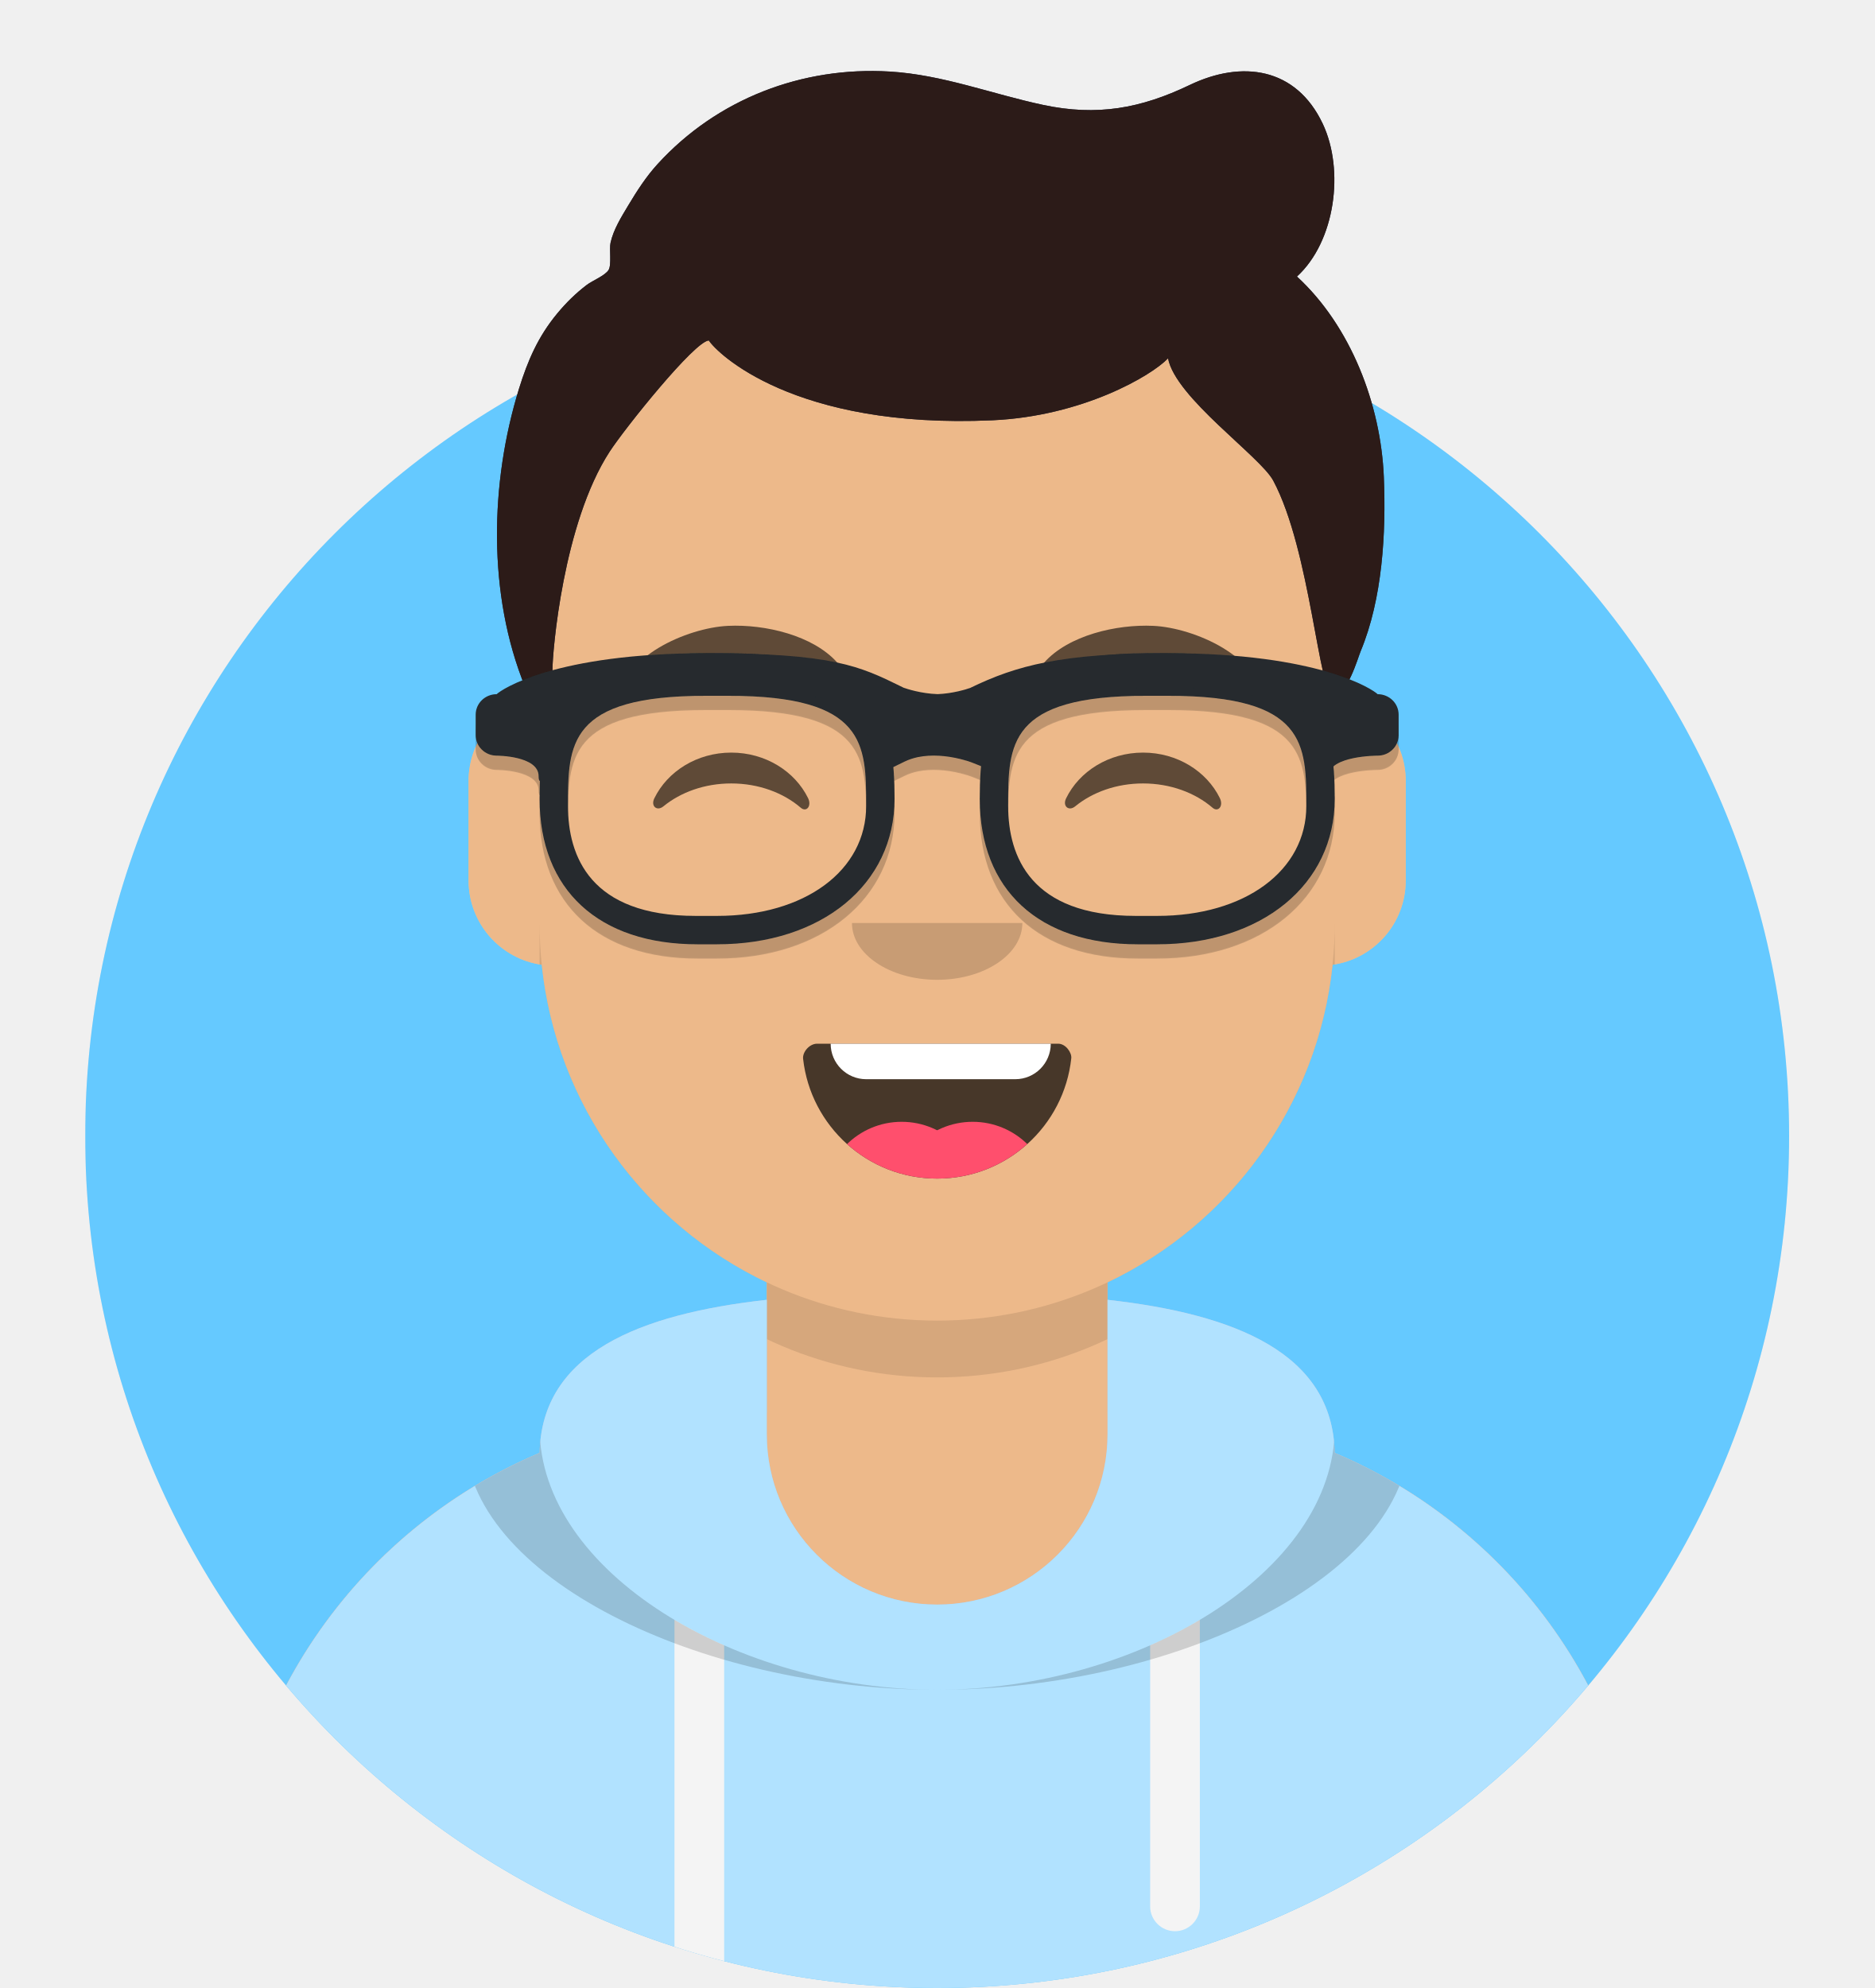
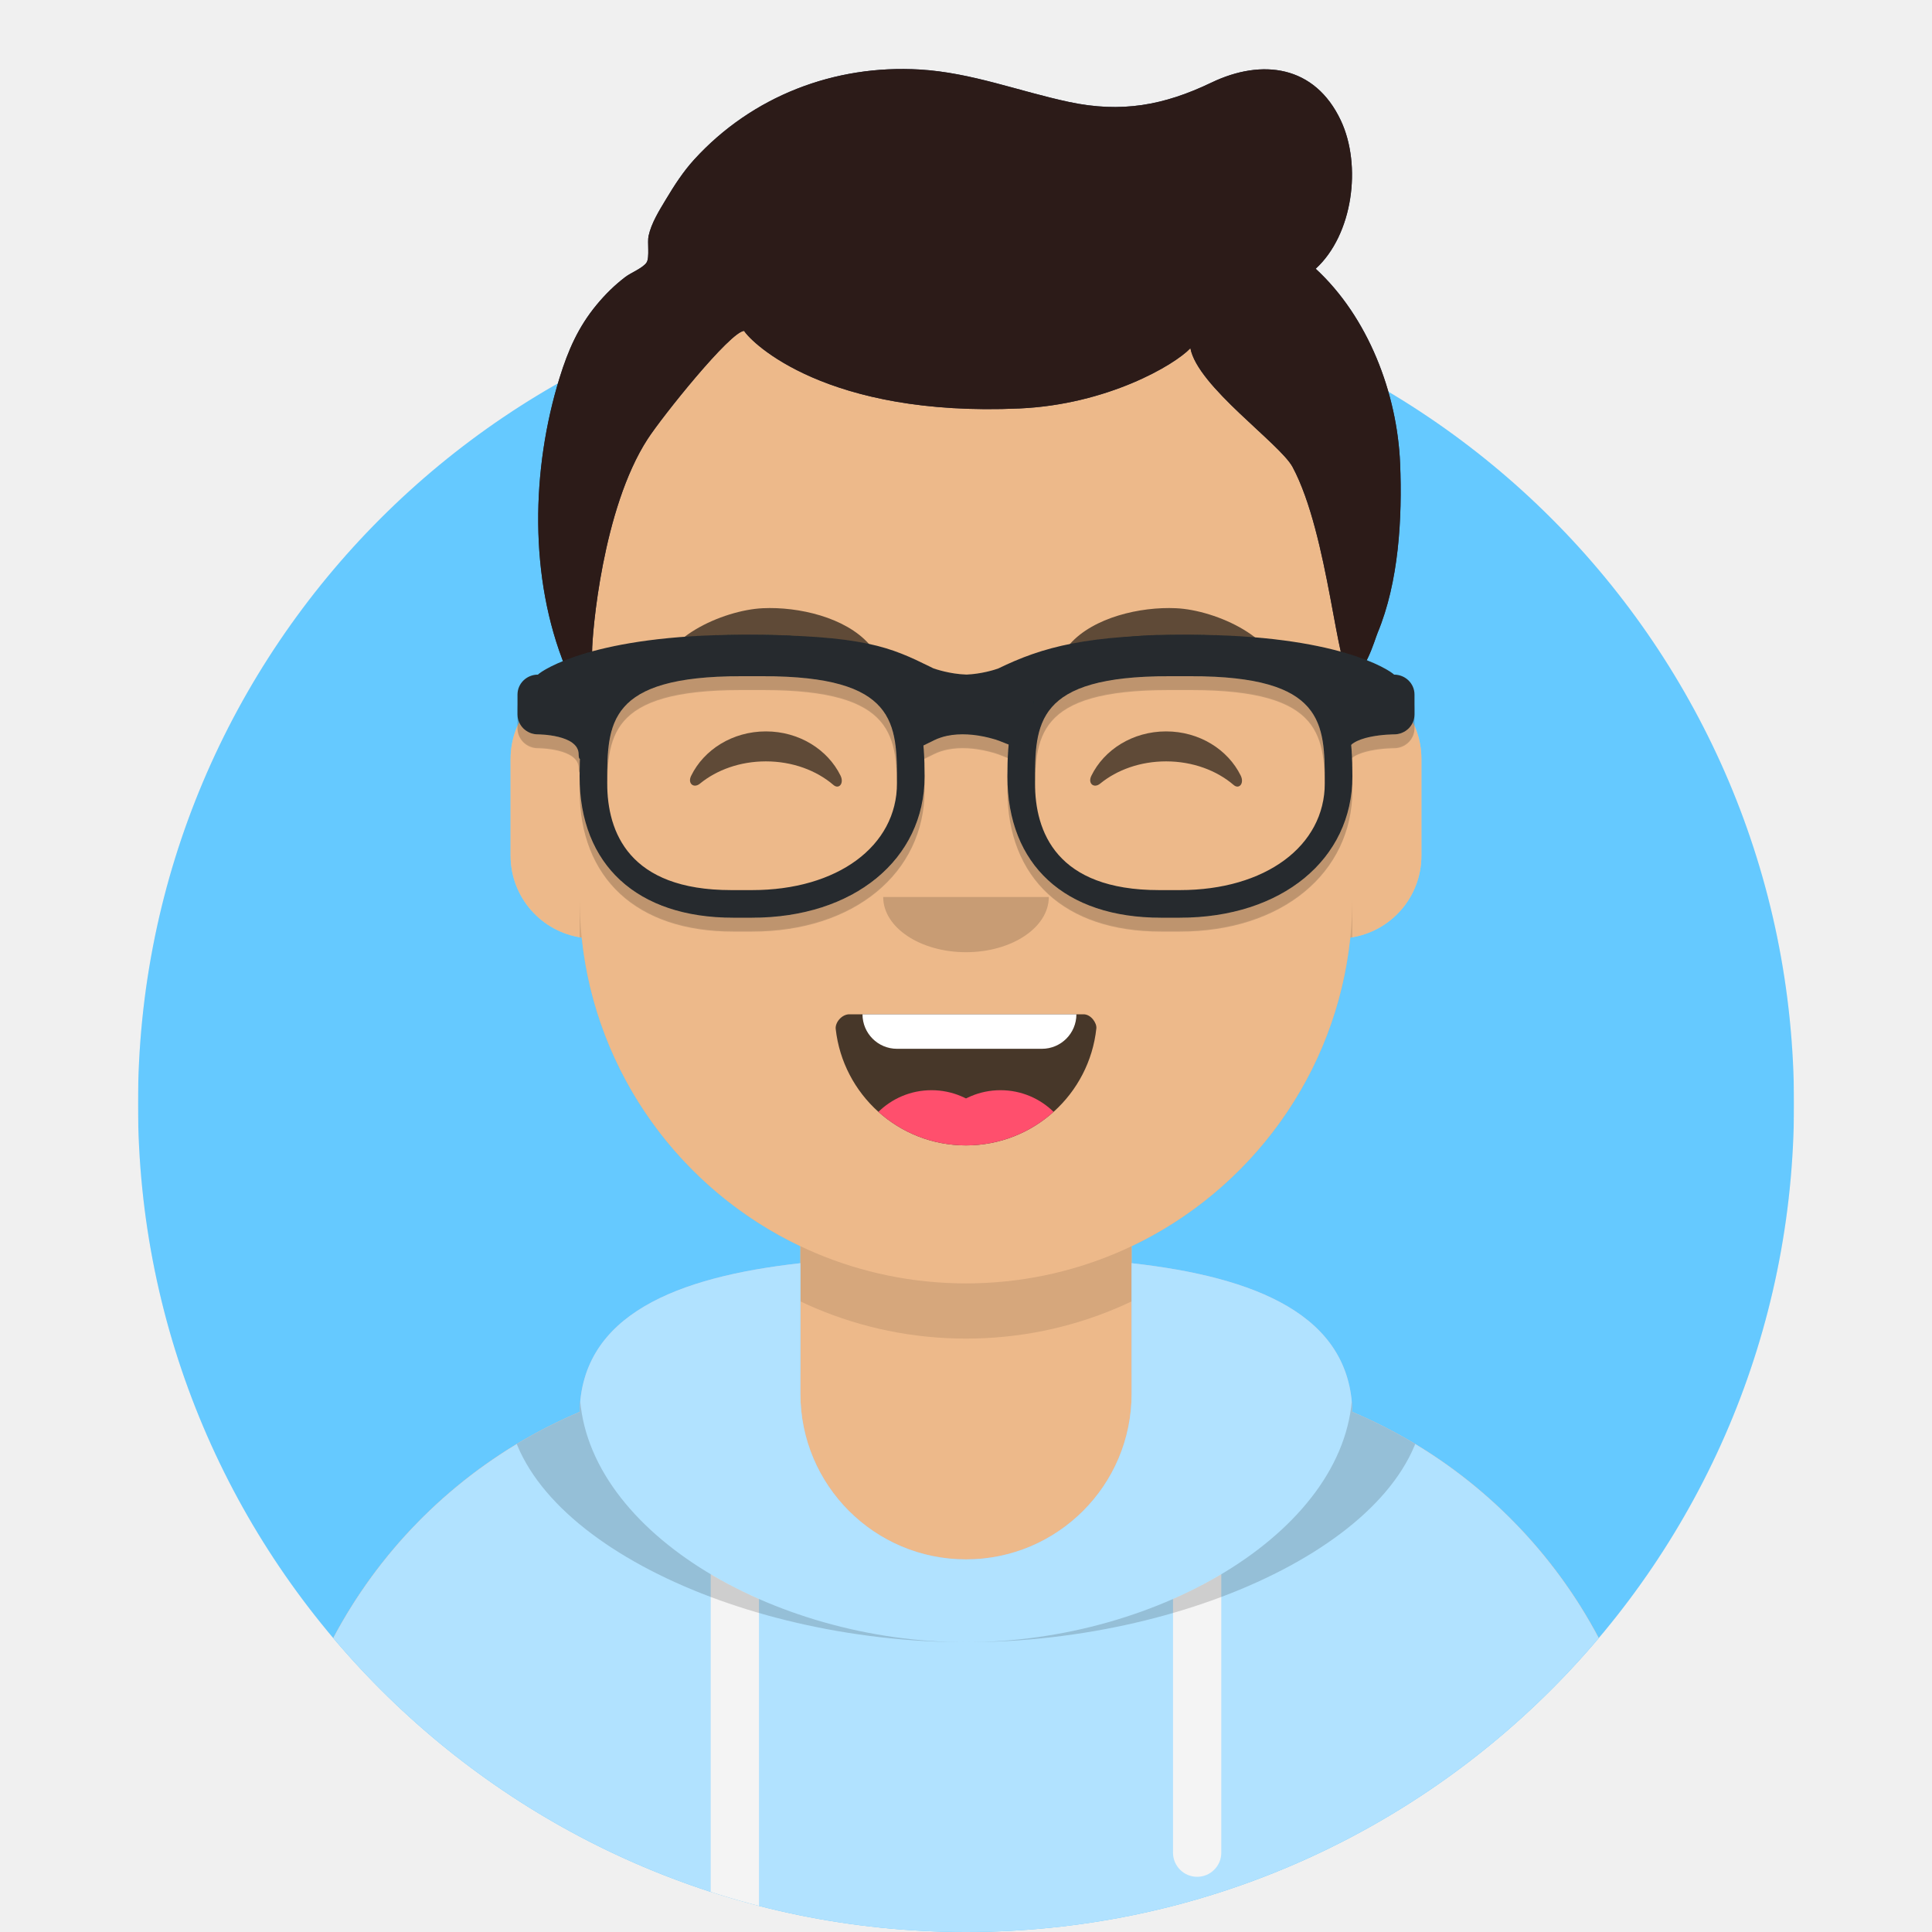
- <svg xmlns="http://www.w3.org/2000/svg" xmlns:xlink="http://www.w3.org/1999/xlink" width="264px" height="280px" viewBox="0 0 264 280" version="1.1">
+ <svg xmlns="http://www.w3.org/2000/svg" xmlns:xlink="http://www.w3.org/1999/xlink" width="1120" height="1120" viewBox="0 0 264 280" version="1.1">
  <defs>
    <circle id="react-path-1" cx="120" cy="120" r="120" />
    <path d="M12,160 C12,226.274 65.726,280 132,280 C198.274,280 252,226.274 252,160 L264,160 L264,-1.42108547e-14 L-3.19744231e-14,-1.42108547e-14 L-3.19744231e-14,160 L12,160 Z" id="react-path-2" />
    <path d="M124,144.611 L124,163 L128,163 L128,163 C167.765,163 200,195.235 200,235 L200,244 L0,244 L0,235 C-4.86974701e-15,195.235 32.235,163 72,163 L72,163 L76,163 L76,144.611 C58.763,136.422 46.372,119.687 44.305,99.881 C38.48,99.058 34,94.052 34,88 L34,74 C34,68.054 38.325,63.118 44,62.166 L44,56 L44,56 C44,25.072 69.072,5.68137151e-15 100,0 L100,0 L100,0 C130.928,-5.68137151e-15 156,25.072 156,56 L156,62.166 C161.675,63.118 166,68.054 166,74 L166,88 C166,94.052 161.52,99.058 155.695,99.881 C153.628,119.687 141.237,136.422 124,144.611 Z" id="react-path-3" />
  </defs>
  <g id="Avataaar" stroke="none" stroke-width="1" fill="none" fill-rule="evenodd">
    <g transform="translate(-825, -1100)" id="Avataaar/Circle">
      <g transform="translate(825, 1100)">
        <g id="Circle" stroke-width="1" fill-rule="evenodd" transform="translate(12, 40)">
          <mask id="react-mask-4" fill="white">
            <use xlink:href="#react-path-1" />
          </mask>
          <use id="Circle-Background" fill="#E6E6E6" xlink:href="#react-path-1" />
          <g id="Color/Palette/Blue-01" mask="url(#react-mask-4)" fill="#65C9FF">
            <rect id="🖍Color" x="0" y="0" width="240" height="240" />
          </g>
        </g>
        <mask id="react-mask-5" fill="white">
          <use xlink:href="#react-path-2" />
        </mask>
        <g id="Mask" />
        <g id="Avataaar" stroke-width="1" fill-rule="evenodd" mask="url(#react-mask-5)">
          <g id="Body" transform="translate(32, 36)">
            <mask id="react-mask-6" fill="white">
              <use xlink:href="#react-path-3" />
            </mask>
            <use fill="#D0C6AC" xlink:href="#react-path-3" />
            <g id="Skin/👶🏽-03-Brown" mask="url(#react-mask-6)" fill="#EDB98A">
              <g transform="translate(0, 0)" id="Color">
                <rect x="0" y="0" width="264" height="280" />
              </g>
            </g>
            <path d="M156,79 L156,102 C156,132.928 130.928,158 100,158 C69.072,158 44,132.928 44,102 L44,79 L44,94 C44,124.928 69.072,150 100,150 C130.928,150 156,124.928 156,94 L156,79 Z" id="Neck-Shadow" fill-opacity="0.1" fill="#000000" mask="url(#react-mask-6)" />
          </g>
          <g id="Clothing/Hoodie" transform="translate(0, 170)">
            <defs>
              <path d="M108,13.071 C90.081,15.076 76.28,20.552 76.004,34.645 C50.146,45.568 32,71.165 32,100.999 L32,100.999 L32,110 L232,110 L232,100.999 C232,71.165 213.854,45.568 187.996,34.645 C187.72,20.552 173.919,15.076 156,13.071 L156,32 L156,32 C156,45.255 145.255,56 132,56 L132,56 C118.745,56 108,45.255 108,32 L108,13.071 Z" id="react-path-215" />
            </defs>
            <mask id="react-mask-216" fill="white">
              <use xlink:href="#react-path-215" />
            </mask>
            <use id="Hoodie" fill="#B7C1DB" fill-rule="evenodd" xlink:href="#react-path-215" />
            <g id="Color/Palette/Gray-01" mask="url(#react-mask-216)" fill-rule="evenodd" fill="#B1E2FF">
              <rect id="🖍Color" x="0" y="0" width="264" height="110" />
            </g>
            <path d="M102,61.739 L102,110 L95,110 L95,58.15 C97.204,59.46 99.547,60.661 102,61.739 Z M169,58.15 L169,98.5 C169,100.433 167.433,102 165.5,102 C163.567,102 162,100.433 162,98.5 L162,61.739 C164.453,60.661 166.796,59.46 169,58.15 Z" id="Straps" fill="#F4F4F4" fill-rule="evenodd" mask="url(#react-mask-216)" />
            <path d="M90.96,12.724 C75.909,15.571 65.5,21.243 65.5,32.308 C65.5,52.02 98.538,68 132,68 C165.462,68 198.5,52.02 198.5,32.308 C198.5,21.243 188.091,15.571 173.04,12.724 C182.125,16.074 188,21.706 188,31.077 C188,51.469 160.179,68 132,68 C103.821,68 76,51.469 76,31.077 C76,21.706 81.875,16.074 90.96,12.724 Z" id="Shadow" fill-opacity="0.16" fill="#000000" fill-rule="evenodd" mask="url(#react-mask-216)" />
          </g>
          <g id="Face" transform="translate(76, 82)" fill="#000000">
            <g id="Mouth/Smile" transform="translate(2, 52)">
              <defs>
                <path d="M35.118,15.128 C36.176,24.62 44.226,32 54,32 C63.804,32 71.874,24.574 72.892,15.04 C72.974,14.273 72.117,13 71.043,13 C56.149,13 44.738,13 37.087,13 C36.007,13 35.012,14.178 35.118,15.128 Z" id="react-path-219" />
              </defs>
              <mask id="react-mask-220" fill="white">
                <use xlink:href="#react-path-219" />
              </mask>
              <use id="Mouth" fill-opacity="0.7" fill="#000000" fill-rule="evenodd" xlink:href="#react-path-219" />
              <rect id="Teeth" fill="#FFFFFF" fill-rule="evenodd" mask="url(#react-mask-220)" x="39" y="2" width="31" height="16" rx="5" />
              <g id="Tongue" stroke-width="1" fill-rule="evenodd" mask="url(#react-mask-220)" fill="#FF4F6D">
                <g transform="translate(38, 24)">
                  <circle cx="11" cy="11" r="11" />
                  <circle cx="21" cy="11" r="11" />
                </g>
              </g>
            </g>
            <g id="Nose/Default" transform="translate(28, 40)" fill-opacity="0.16">
              <path d="M16,8 C16,12.418 21.373,16 28,16 L28,16 C34.627,16 40,12.418 40,8" id="Nose" />
            </g>
            <g id="Eyes/Happy-😁" transform="translate(0, 8)" fill-opacity="0.6">
              <path d="M16.16,22.447 C18.007,18.649 22.164,16 26.998,16 C31.814,16 35.959,18.63 37.815,22.407 C38.367,23.529 37.582,24.447 36.791,23.767 C34.34,21.66 30.859,20.344 26.998,20.344 C23.257,20.344 19.874,21.579 17.438,23.572 C16.547,24.3 15.62,23.558 16.16,22.447 Z" id="Squint" />
              <path d="M74.16,22.447 C76.007,18.649 80.164,16 84.998,16 C89.814,16 93.959,18.63 95.815,22.407 C96.367,23.529 95.582,24.447 94.791,23.767 C92.34,21.66 88.859,20.344 84.998,20.344 C81.257,20.344 77.874,21.579 75.438,23.572 C74.547,24.3 73.62,23.558 74.16,22.447 Z" id="Squint" />
            </g>
            <g id="Eyebrow/Natural/Default-Natural" fill-opacity="0.6">
              <path d="M26.039,6.21 C20.278,6.983 11.293,12.005 12.044,17.818 C12.069,18.008 12.357,18.067 12.481,17.908 C14.967,14.72 34.193,10.037 41.194,11.015 C41.835,11.104 42.258,10.443 41.821,10.03 C38.077,6.495 31.2,5.512 26.039,6.21" id="Eyebrow" transform="translate(27, 12) rotate(5) translate(-27, -12) " />
              <path d="M85.039,6.21 C79.278,6.983 70.293,12.005 71.044,17.818 C71.069,18.008 71.357,18.067 71.481,17.908 C73.967,14.72 93.193,10.037 100.194,11.015 C100.835,11.104 101.258,10.443 100.821,10.03 C97.077,6.495 90.2,5.512 85.039,6.21" id="Eyebrow" transform="translate(86, 12) scale(-1, 1) rotate(5) translate(-86, -12) " />
            </g>
          </g>
          <g id="Top" stroke-width="1" fill-rule="evenodd">
            <defs>
              <rect id="react-path-139" x="0" y="0" width="264" height="280" />
              <path d="M183.68,38.949 C189.086,33.999 190.387,23.962 187.318,17.449 C183.549,9.454 175.901,8.452 168.572,11.969 C161.664,15.284 155.515,16.388 147.95,14.782 C140.692,13.241 133.806,10.523 126.303,10.076 C113.978,9.343 102.003,13.915 93.603,23.129 C92,24.887 90.709,26.897 89.488,28.934 C88.512,30.564 87.411,32.313 86.995,34.192 C86.797,35.086 87.165,37.29 86.72,38.022 C86.239,38.812 84.424,39.537 83.651,40.124 C82.084,41.313 80.727,42.654 79.471,44.171 C76.805,47.393 75.338,50.758 74.103,54.743 C70.001,67.988 69.653,83.741 74.957,96.747 C75.664,98.481 77.855,102.099 79.143,98.385 C79.398,97.651 78.809,95.191 78.81,94.45 C78.815,91.73 80.316,73.721 86.857,63.633 C88.986,60.349 98.83,48.052 100.841,47.954 C101.906,49.646 112.721,60.462 140.783,59.195 C153.445,58.623 163.183,52.934 165.521,50.468 C166.549,56.001 178.513,64.284 180.336,67.692 C185.603,77.538 186.771,97.996 188.781,97.957 C190.791,97.919 192.234,92.72 192.648,91.727 C195.72,84.352 196.243,75.095 195.915,67.168 C195.488,56.966 191.277,45.942 183.68,38.949 Z" id="react-path-138" />
              <filter x="-0.8%" y="-2.0%" width="101.5%" height="108.0%" filterUnits="objectBoundingBox" id="react-filter-135">
                <feOffset dx="0" dy="2" in="SourceAlpha" result="shadowOffsetOuter1" />
                <feColorMatrix values="0 0 0 0 0   0 0 0 0 0   0 0 0 0 0  0 0 0 0.16 0" type="matrix" in="shadowOffsetOuter1" result="shadowMatrixOuter1" />
                <feMerge>
                  <feMergeNode in="shadowMatrixOuter1" />
                  <feMergeNode in="SourceGraphic" />
                </feMerge>
              </filter>
            </defs>
            <mask id="react-mask-137" fill="white">
              <use xlink:href="#react-path-139" />
            </mask>
            <g id="Mask" />
            <g id="Top/Short-Hair/Short-Waved" mask="url(#react-mask-137)">
              <g transform="translate(-1, 0)">
                <mask id="react-mask-136" fill="white">
                  <use xlink:href="#react-path-138" />
                </mask>
                <use id="Short-Hair" stroke="none" fill="#28354B" fill-rule="evenodd" xlink:href="#react-path-138" />
                <g id="Skin/👶🏽-03-Brown" mask="url(#react-mask-136)" fill="#2C1B18">
                  <g transform="translate(0, 0) " id="Color">
                    <rect x="0" y="0" width="264" height="280" />
                  </g>
                </g>
                <g id="Top/_Resources/Prescription-02" fill="none" transform="translate(62, 85)" stroke-width="1">
                  <defs>
                    <filter x="-0.8%" y="-2.4%" width="101.5%" height="109.8%" filterUnits="objectBoundingBox" id="react-filter-193">
                      <feOffset dx="0" dy="2" in="SourceAlpha" result="shadowOffsetOuter1" />
                      <feColorMatrix values="0 0 0 0 0   0 0 0 0 0   0 0 0 0 0  0 0 0 0.2 0" type="matrix" in="shadowOffsetOuter1" result="shadowMatrixOuter1" />
                      <feMerge>
                        <feMergeNode in="shadowMatrixOuter1" />
                        <feMergeNode in="SourceGraphic" />
                      </feMerge>
                    </filter>
                  </defs>
                  <g id="Wayfarers" filter="url(#react-filter-193)" transform="translate(6, 7)" fill="#252C2F">
                    <path d="M34,41 L31.242,41 C17.315,41 9,33.336 9,20.5 C9,10.127 10.817,0 32.53,0 L35.47,0 C57.183,0 59,10.127 59,20.5 C59,32.569 48.721,41 34,41 Z M32.385,6 C13,6 13,12.841 13,21.502 C13,28.572 16.116,37 30.971,37 L34,37 C46.365,37 55,30.627 55,21.502 C55,12.841 55,6 35.615,6 L32.385,6 Z" id="Left" fill-rule="nonzero" />
                    <path d="M96,41 L93.242,41 C79.315,41 71,33.336 71,20.5 C71,10.127 72.817,0 94.53,0 L97.47,0 C119.183,0 121,10.127 121,20.5 C121,32.569 110.721,41 96,41 Z M94.385,6 C75,6 75,12.841 75,21.502 C75,28.572 78.119,37 92.971,37 L96,37 C108.365,37 117,30.627 117,21.502 C117,12.841 117,6 97.615,6 L94.385,6 Z" id="Right" fill-rule="nonzero" />
                    <path d="M2.955,5.772 C3.646,5.096 11.21,0 32.5,0 C50.351,0 54.13,1.853 59.85,4.652 L60.269,4.859 C60.667,4.999 62.7,5.69 65.079,5.766 C67.246,5.673 69.1,5.085 69.642,4.897 C76.17,1.722 82.561,0 97.5,0 C118.79,0 126.354,5.096 127.045,5.772 C128.679,5.772 130,7.062 130,8.657 L130,11.543 C130,13.139 128.679,14.429 127.045,14.429 C127.045,14.429 120.144,14.429 120.144,17.315 C120.144,20.2 118.182,13.139 118.182,11.543 L118.182,8.732 C114.579,7.353 108.128,4.786 97.5,4.786 C85.658,4.786 79.761,6.886 74.702,8.971 L74.759,9.108 L74.756,11.094 L72.539,16.444 L69.8,15.361 C69.556,15.264 69.028,15.09 68.296,14.91 C66.256,14.407 64.159,14.254 62.304,14.634 C61.624,14.774 60.992,14.984 60.413,15.267 L57.77,16.558 L55.127,11.396 L55.244,9.102 L55.325,8.907 C50.962,6.874 46.939,4.786 32.5,4.786 C21.872,4.786 15.422,7.352 11.818,8.731 L11.818,11.543 C11.818,13.139 8.864,20.2 8.864,17.315 C8.864,14.429 2.955,14.429 2.955,14.429 C1.324,14.429 0,13.139 0,11.543 L0,8.657 C0,7.062 1.324,5.772 2.955,5.772 Z" id="Stuff" fill-rule="nonzero" />
                  </g>
                </g>
              </g>
            </g>
          </g>
        </g>
      </g>
    </g>
  </g>
</svg>
